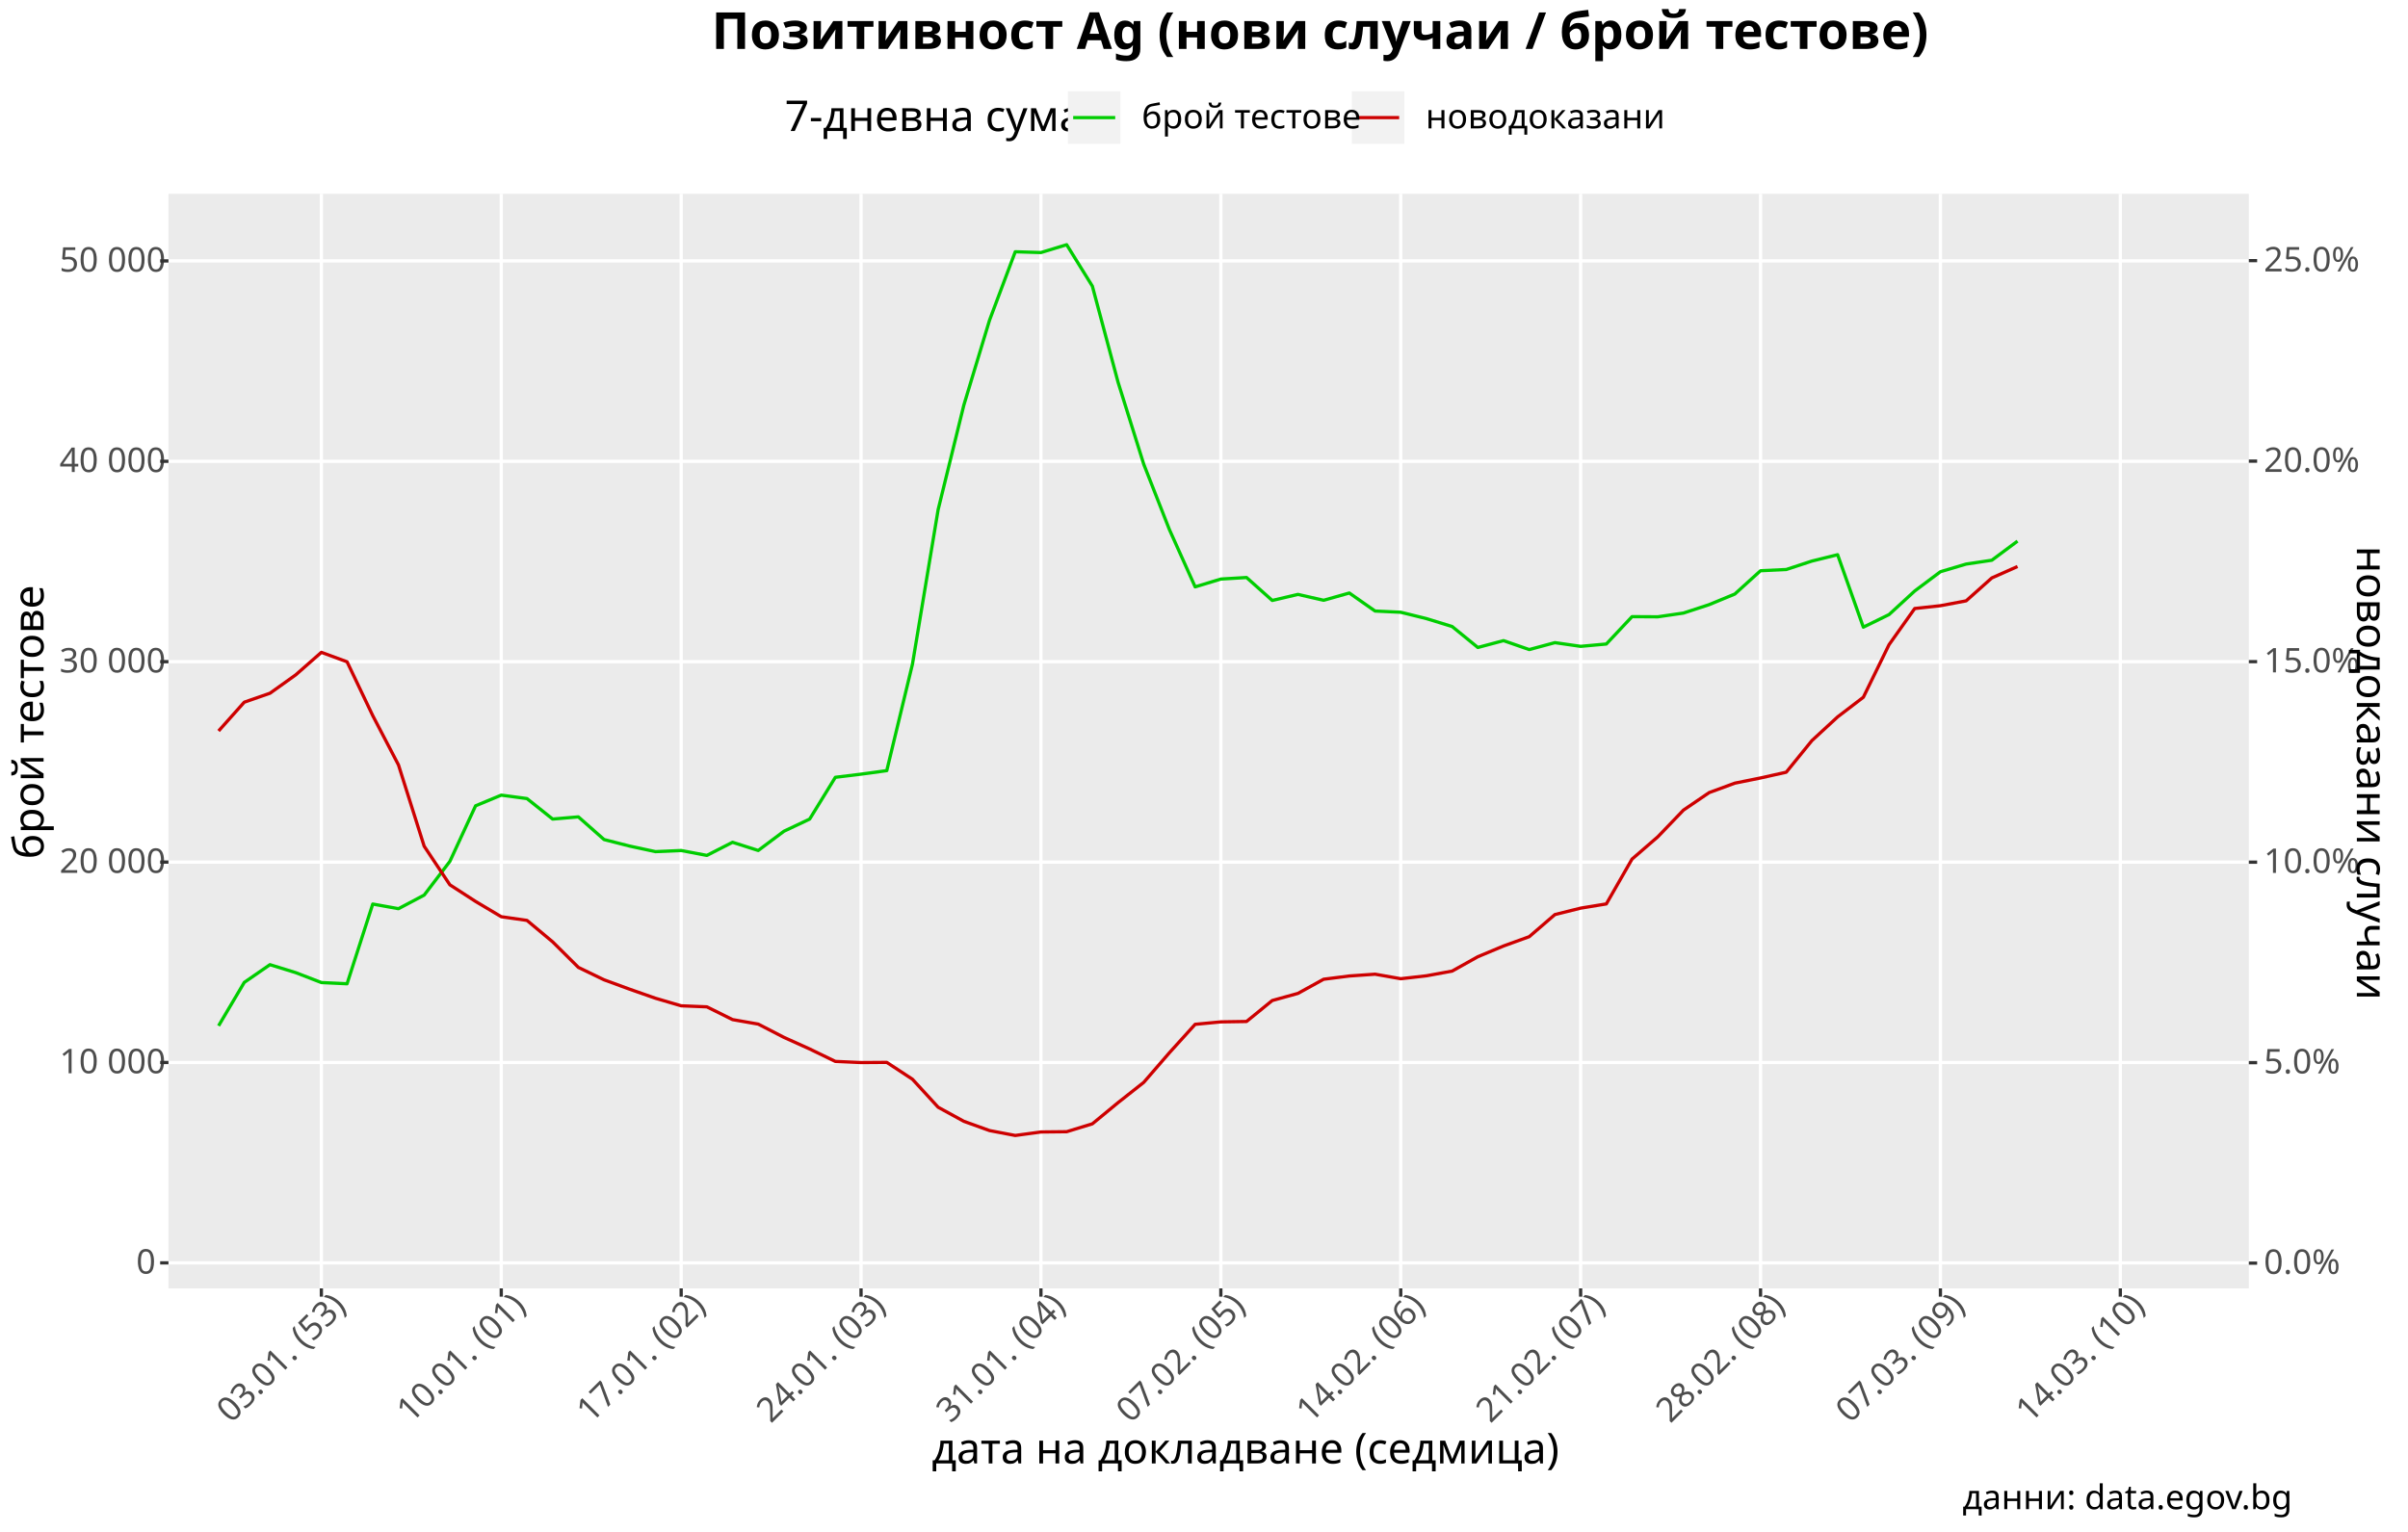
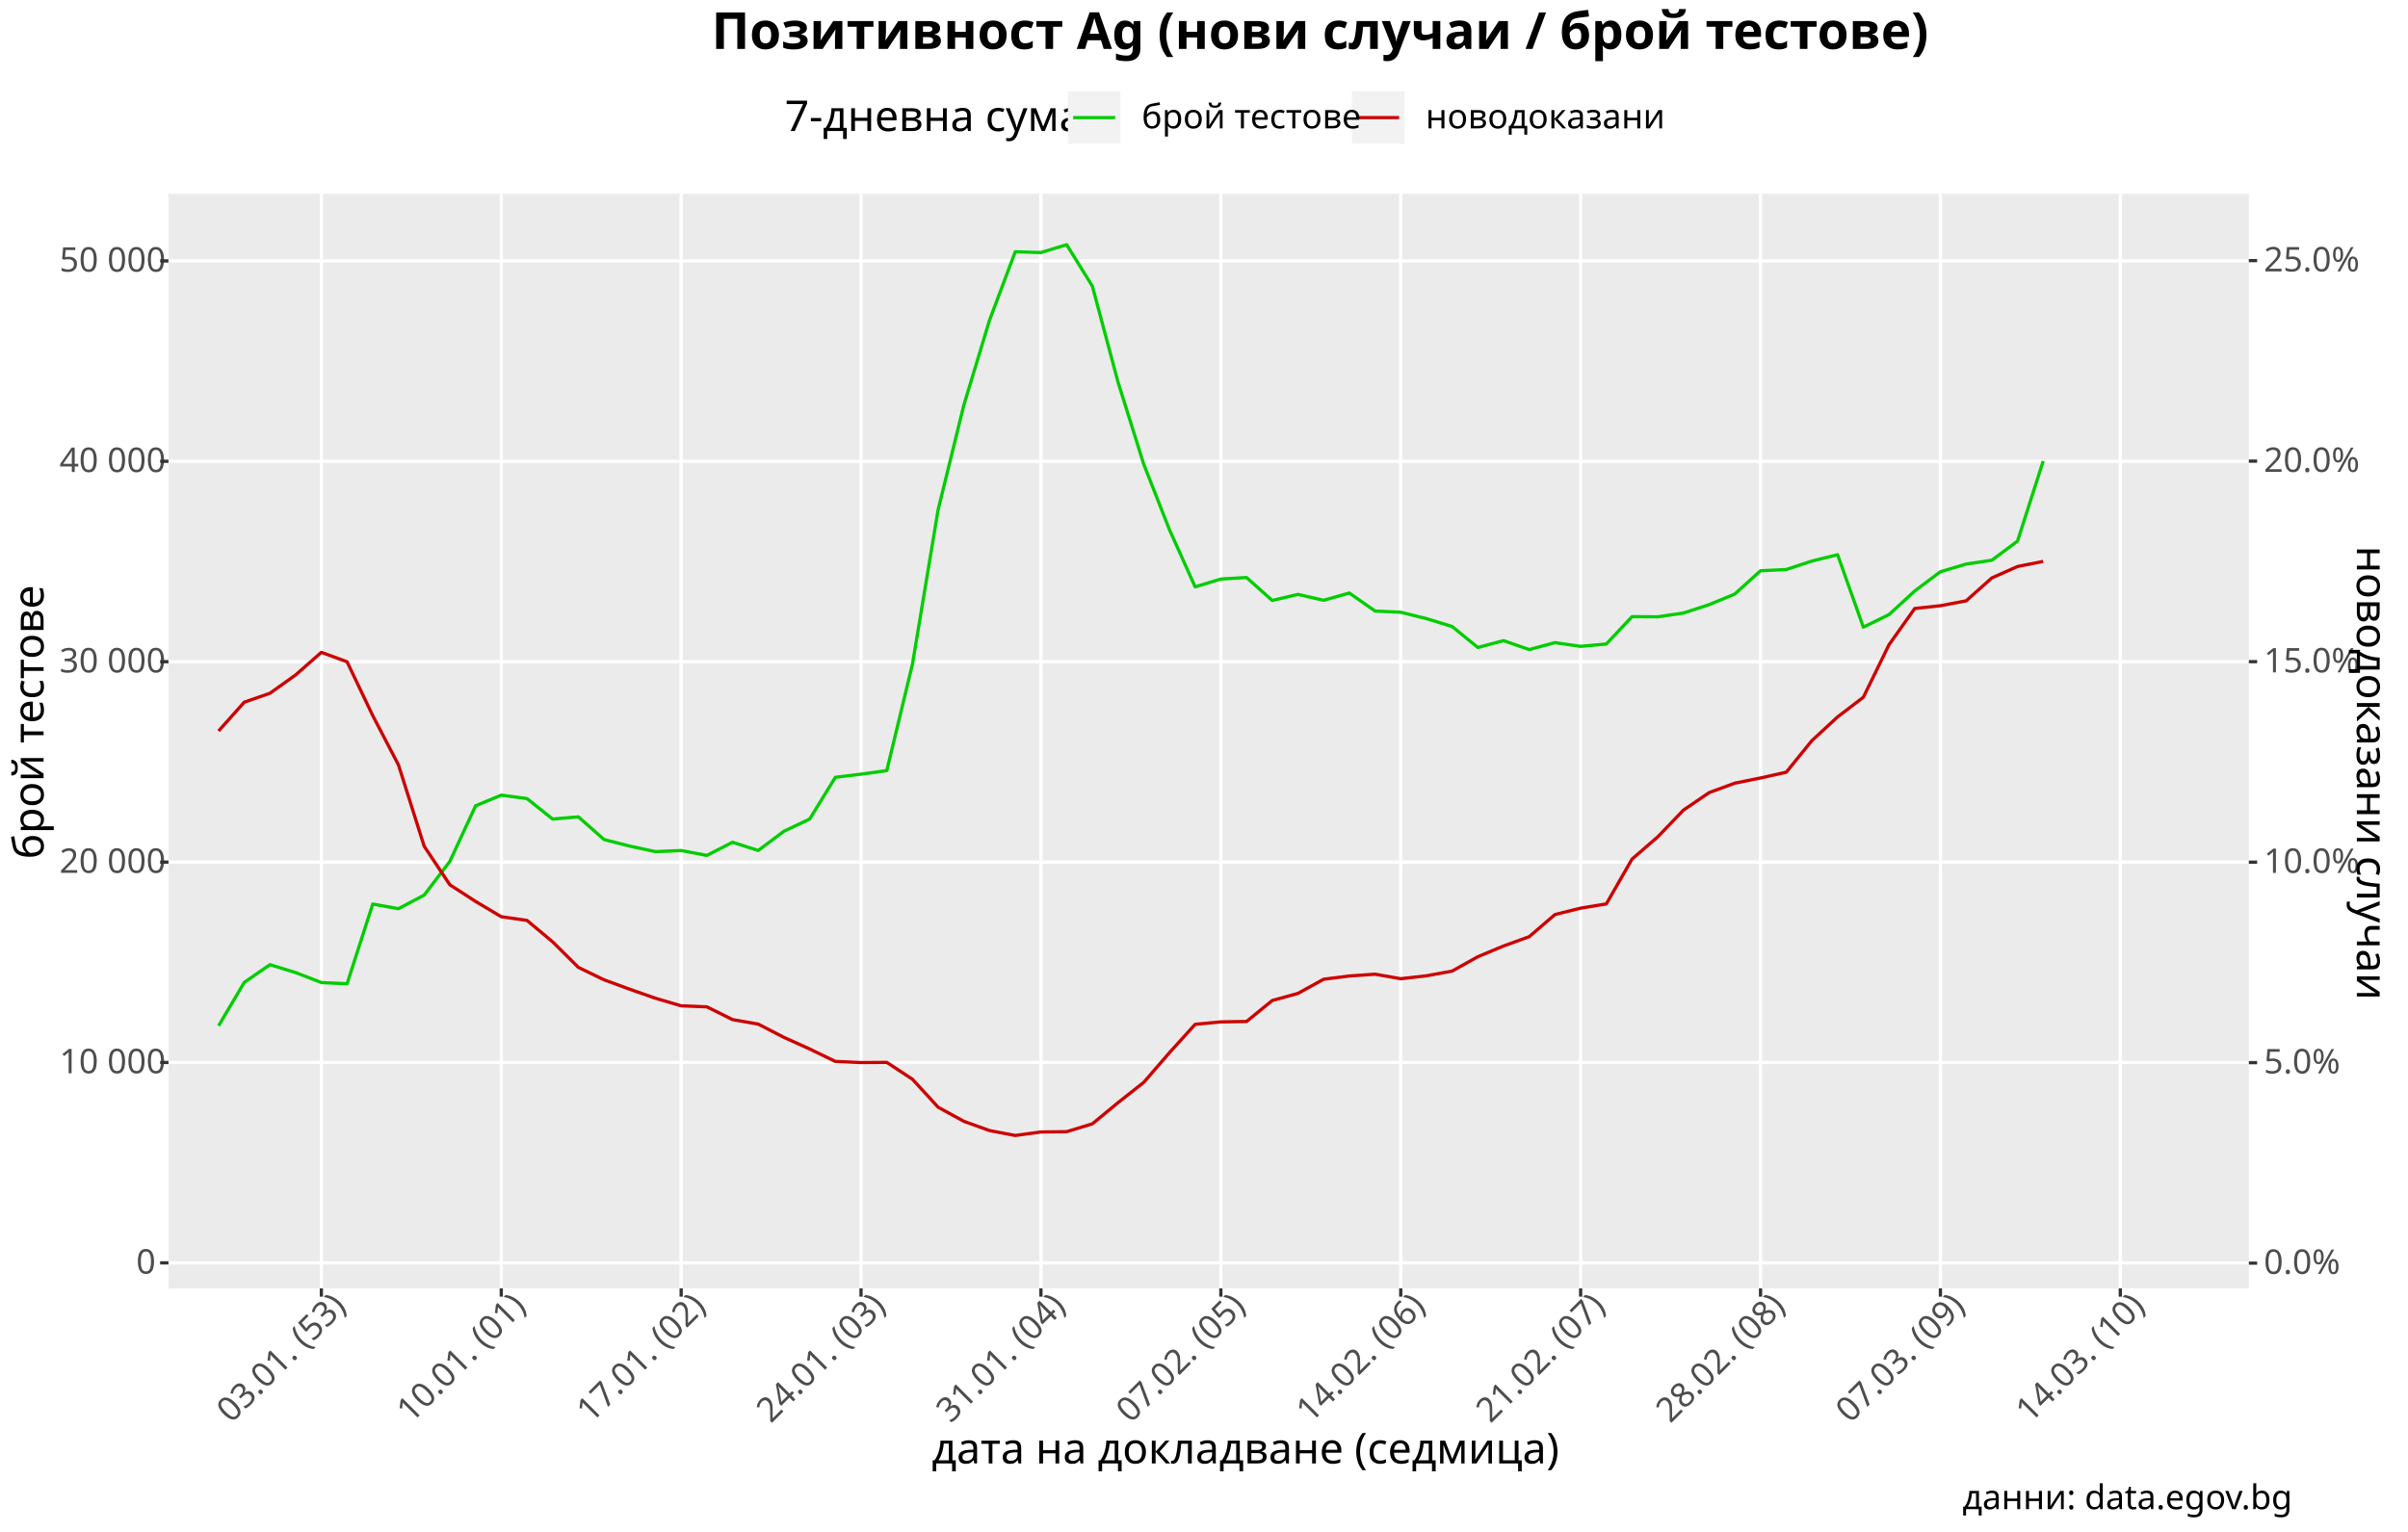
<svg xmlns="http://www.w3.org/2000/svg" viewBox="0 0 792.00 504.00">
  <defs>
    <style type="text/css">
    line, polyline, polygon, path, rect, circle {
      fill: none;
      stroke: #000000;
      stroke-linecap: round;
      stroke-linejoin: round;
      stroke-miterlimit: 10.00;
    }
  </style>
  </defs>
  <rect width="100%" height="100%" style="stroke: none; fill: #FFFFFF;" />
  <rect x="0.00" y="0.00" width="792.00" height="504.00" style="stroke-width: 1.07; stroke: #FFFFFF; fill: #FFFFFF;" />
  <defs>
    <clipPath id="cpNTUuNDF8NzM5LjY1fDQyMy44N3w2My43Nw==">
      <rect x="55.41" y="63.77" width="684.24" height="360.10" />
    </clipPath>
  </defs>
  <rect x="55.41" y="63.77" width="684.24" height="360.10" style="stroke-width: 1.07; stroke: none; fill: #EBEBEB;" clip-path="url(#cpNTUuNDF8NzM5LjY1fDQyMy44N3w2My43Nw==)" />
  <polyline points="55.41,415.49 739.65,415.49 " style="stroke-width: 1.07; stroke: #FFFFFF; stroke-linecap: butt;" clip-path="url(#cpNTUuNDF8NzM5LjY1fDQyMy44N3w2My43Nw==)" />
  <polyline points="55.41,349.56 739.65,349.56 " style="stroke-width: 1.07; stroke: #FFFFFF; stroke-linecap: butt;" clip-path="url(#cpNTUuNDF8NzM5LjY1fDQyMy44N3w2My43Nw==)" />
  <polyline points="55.41,283.63 739.65,283.63 " style="stroke-width: 1.07; stroke: #FFFFFF; stroke-linecap: butt;" clip-path="url(#cpNTUuNDF8NzM5LjY1fDQyMy44N3w2My43Nw==)" />
  <polyline points="55.41,217.70 739.65,217.70 " style="stroke-width: 1.07; stroke: #FFFFFF; stroke-linecap: butt;" clip-path="url(#cpNTUuNDF8NzM5LjY1fDQyMy44N3w2My43Nw==)" />
  <polyline points="55.41,151.77 739.65,151.77 " style="stroke-width: 1.07; stroke: #FFFFFF; stroke-linecap: butt;" clip-path="url(#cpNTUuNDF8NzM5LjY1fDQyMy44N3w2My43Nw==)" />
  <polyline points="55.41,85.84 739.65,85.84 " style="stroke-width: 1.07; stroke: #FFFFFF; stroke-linecap: butt;" clip-path="url(#cpNTUuNDF8NzM5LjY1fDQyMy44N3w2My43Nw==)" />
  <polyline points="105.70,423.87 105.70,63.77 " style="stroke-width: 1.07; stroke: #FFFFFF; stroke-linecap: butt;" clip-path="url(#cpNTUuNDF8NzM5LjY1fDQyMy44N3w2My43Nw==)" />
  <polyline points="164.87,423.87 164.87,63.77 " style="stroke-width: 1.07; stroke: #FFFFFF; stroke-linecap: butt;" clip-path="url(#cpNTUuNDF8NzM5LjY1fDQyMy44N3w2My43Nw==)" />
  <polyline points="224.04,423.87 224.04,63.77 " style="stroke-width: 1.07; stroke: #FFFFFF; stroke-linecap: butt;" clip-path="url(#cpNTUuNDF8NzM5LjY1fDQyMy44N3w2My43Nw==)" />
  <polyline points="283.20,423.87 283.20,63.77 " style="stroke-width: 1.07; stroke: #FFFFFF; stroke-linecap: butt;" clip-path="url(#cpNTUuNDF8NzM5LjY1fDQyMy44N3w2My43Nw==)" />
  <polyline points="342.37,423.87 342.37,63.77 " style="stroke-width: 1.07; stroke: #FFFFFF; stroke-linecap: butt;" clip-path="url(#cpNTUuNDF8NzM5LjY1fDQyMy44N3w2My43Nw==)" />
  <polyline points="401.54,423.87 401.54,63.77 " style="stroke-width: 1.07; stroke: #FFFFFF; stroke-linecap: butt;" clip-path="url(#cpNTUuNDF8NzM5LjY1fDQyMy44N3w2My43Nw==)" />
  <polyline points="460.71,423.87 460.71,63.77 " style="stroke-width: 1.07; stroke: #FFFFFF; stroke-linecap: butt;" clip-path="url(#cpNTUuNDF8NzM5LjY1fDQyMy44N3w2My43Nw==)" />
  <polyline points="519.88,423.87 519.88,63.77 " style="stroke-width: 1.07; stroke: #FFFFFF; stroke-linecap: butt;" clip-path="url(#cpNTUuNDF8NzM5LjY1fDQyMy44N3w2My43Nw==)" />
  <polyline points="579.05,423.87 579.05,63.77 " style="stroke-width: 1.07; stroke: #FFFFFF; stroke-linecap: butt;" clip-path="url(#cpNTUuNDF8NzM5LjY1fDQyMy44N3w2My43Nw==)" />
  <polyline points="638.21,423.87 638.21,63.77 " style="stroke-width: 1.07; stroke: #FFFFFF; stroke-linecap: butt;" clip-path="url(#cpNTUuNDF8NzM5LjY1fDQyMy44N3w2My43Nw==)" />
  <polyline points="697.38,423.87 697.38,63.77 " style="stroke-width: 1.07; stroke: #FFFFFF; stroke-linecap: butt;" clip-path="url(#cpNTUuNDF8NzM5LjY1fDQyMy44N3w2My43Nw==)" />
-   <polyline points="71.89,337.49 80.34,323.21 88.79,317.38 97.25,319.99 105.70,323.26 114.15,323.66 122.60,297.43 131.06,298.96 139.51,294.49 147.96,283.40 156.42,265.11 164.87,261.60 173.32,262.73 181.77,269.47 190.23,268.75 198.68,276.21 207.13,278.37 215.58,280.19 224.04,279.82 232.49,281.43 240.94,277.11 249.39,279.81 257.85,273.47 266.30,269.48 274.75,255.73 283.20,254.70 291.66,253.54 300.11,218.51 308.56,167.66 317.01,133.29 325.47,105.32 333.92,82.83 342.37,83.09 350.83,80.51 359.28,94.14 367.73,125.74 376.18,152.72 384.64,174.28 393.09,193.08 401.54,190.51 409.99,190.00 418.45,197.55 426.90,195.56 435.35,197.49 443.80,195.10 452.26,201.03 460.71,201.43 469.16,203.52 477.61,206.12 486.07,213.02 494.52,210.77 502.97,213.71 511.42,211.43 519.88,212.65 528.33,211.88 536.78,202.88 545.24,202.93 553.69,201.70 562.14,198.93 570.59,195.44 579.05,187.77 587.50,187.37 595.95,184.59 604.40,182.50 612.86,206.34 621.31,202.20 629.76,194.44 638.21,188.10 646.67,185.58 655.12,184.32 663.57,178.03 " style="stroke-width: 1.07; stroke: #00CD00; stroke-linecap: butt;" clip-path="url(#cpNTUuNDF8NzM5LjY1fDQyMy44N3w2My43Nw==)" />
-   <polyline points="71.89,240.49 80.34,231.02 88.79,228.08 97.25,222.04 105.70,214.62 114.15,217.73 122.60,235.44 131.06,251.66 139.51,278.40 147.96,291.10 156.42,296.57 164.87,301.60 173.32,302.81 181.77,309.87 190.23,318.27 198.68,322.36 207.13,325.46 215.58,328.42 224.04,330.91 232.49,331.25 240.94,335.45 249.39,336.93 257.85,341.30 266.30,345.11 274.75,349.21 283.20,349.58 291.66,349.52 300.11,355.07 308.56,364.28 317.01,368.91 325.47,371.96 333.92,373.57 342.37,372.42 350.83,372.33 359.28,369.74 367.73,362.77 376.18,356.10 384.64,346.33 393.09,337.00 401.54,336.20 409.99,336.07 418.45,329.17 426.90,326.83 435.35,322.17 443.80,321.10 452.26,320.51 460.71,322.00 469.16,321.04 477.61,319.49 486.07,314.76 494.52,311.23 502.97,308.17 511.42,300.89 519.88,298.78 528.33,297.39 536.78,282.64 545.24,275.33 553.69,266.53 562.14,260.77 570.59,257.66 579.05,255.95 587.50,254.06 595.95,243.65 604.40,235.86 612.86,229.40 621.31,212.10 629.76,200.20 638.21,199.28 646.67,197.68 655.12,190.14 663.57,186.38 " style="stroke-width: 1.07; stroke: #CD0000; stroke-linecap: butt;" clip-path="url(#cpNTUuNDF8NzM5LjY1fDQyMy44N3w2My43Nw==)" />
+   <polyline points="71.89,337.49 80.34,323.21 88.79,317.38 97.25,319.99 105.70,323.26 114.15,323.66 122.60,297.43 131.06,298.96 139.51,294.49 147.96,283.40 156.42,265.11 164.87,261.60 173.32,262.73 181.77,269.47 190.23,268.75 198.68,276.21 207.13,278.37 215.58,280.19 224.04,279.82 232.49,281.43 240.94,277.11 249.39,279.81 257.85,273.47 266.30,269.48 274.75,255.73 283.20,254.70 291.66,253.54 300.11,218.51 308.56,167.66 317.01,133.29 325.47,105.32 333.92,82.83 342.37,83.09 350.83,80.51 359.28,94.14 367.73,125.74 376.18,152.72 384.64,174.28 393.09,193.08 401.54,190.51 409.99,190.00 418.45,197.55 426.90,195.56 435.35,197.49 443.80,195.10 452.26,201.03 460.71,201.43 469.16,203.52 477.61,206.12 486.07,213.02 494.52,210.77 502.97,213.71 511.42,211.43 519.88,212.65 528.33,211.88 536.78,202.88 545.24,202.93 553.69,201.70 562.14,198.93 570.59,195.44 579.05,187.77 587.50,187.37 595.95,184.59 604.40,182.50 612.86,206.34 621.31,202.20 629.76,194.44 638.21,188.10 646.67,185.58 655.12,184.32 663.57,178.03 672.02,151.69 " style="stroke-width: 1.07; stroke: #00CD00; stroke-linecap: butt;" clip-path="url(#cpNTUuNDF8NzM5LjY1fDQyMy44N3w2My43Nw==)" />
+   <polyline points="71.89,240.49 80.34,231.02 88.79,228.08 97.25,222.04 105.70,214.62 114.15,217.73 122.60,235.44 131.06,251.66 139.51,278.40 147.96,291.10 156.42,296.57 164.87,301.60 173.32,302.81 181.77,309.87 190.23,318.27 198.68,322.36 207.13,325.46 215.58,328.42 224.04,330.91 232.49,331.25 240.94,335.45 249.39,336.93 257.85,341.30 266.30,345.11 274.75,349.21 283.20,349.58 291.66,349.52 300.11,355.07 308.56,364.28 317.01,368.91 325.47,371.96 333.92,373.57 342.37,372.42 350.83,372.33 359.28,369.74 367.73,362.77 376.18,356.10 384.64,346.33 393.09,337.00 401.54,336.20 409.99,336.07 418.45,329.17 426.90,326.83 435.35,322.17 443.80,321.10 452.26,320.51 460.71,322.00 469.16,321.04 477.61,319.49 486.07,314.76 494.52,311.23 502.97,308.17 511.42,300.89 519.88,298.78 528.33,297.39 536.78,282.64 545.24,275.33 553.69,266.53 562.14,260.77 570.59,257.66 579.05,255.95 587.50,254.06 595.95,243.65 604.40,235.86 612.86,229.40 621.31,212.10 629.76,200.20 638.21,199.28 646.67,197.68 655.12,190.14 663.57,186.38 672.02,184.70 " style="stroke-width: 1.07; stroke: #CD0000; stroke-linecap: butt;" clip-path="url(#cpNTUuNDF8NzM5LjY1fDQyMy44N3w2My43Nw==)" />
  <defs>
    <clipPath id="cpMC4wMHw3OTIuMDB8NTA0LjAwfDAuMDA=">
      <rect x="0.00" y="0.00" width="792.00" height="504.00" />
    </clipPath>
  </defs>
  <g clip-path="url(#cpMC4wMHw3OTIuMDB8NTA0LjAwfDAuMDA=)">
    <text x="44.80" y="419.03" style="font-size: 11.20px; fill: #4D4D4D; font-family: Calibri;" textLength="5.68px" lengthAdjust="spacingAndGlyphs">0</text>
  </g>
  <g clip-path="url(#cpMC4wMHw3OTIuMDB8NTA0LjAwfDAuMDA=)">
    <text x="19.56" y="353.10" style="font-size: 11.20px; fill: #4D4D4D; font-family: Calibri;" textLength="30.91px" lengthAdjust="spacingAndGlyphs">10 000</text>
  </g>
  <g clip-path="url(#cpMC4wMHw3OTIuMDB8NTA0LjAwfDAuMDA=)">
    <text x="19.56" y="287.17" style="font-size: 11.20px; fill: #4D4D4D; font-family: Calibri;" textLength="30.91px" lengthAdjust="spacingAndGlyphs">20 000</text>
  </g>
  <g clip-path="url(#cpMC4wMHw3OTIuMDB8NTA0LjAwfDAuMDA=)">
    <text x="19.56" y="221.24" style="font-size: 11.20px; fill: #4D4D4D; font-family: Calibri;" textLength="30.91px" lengthAdjust="spacingAndGlyphs">30 000</text>
  </g>
  <g clip-path="url(#cpMC4wMHw3OTIuMDB8NTA0LjAwfDAuMDA=)">
    <text x="19.56" y="155.30" style="font-size: 11.20px; fill: #4D4D4D; font-family: Calibri;" textLength="30.91px" lengthAdjust="spacingAndGlyphs">40 000</text>
  </g>
  <g clip-path="url(#cpMC4wMHw3OTIuMDB8NTA0LjAwfDAuMDA=)">
    <text x="19.56" y="89.37" style="font-size: 11.20px; fill: #4D4D4D; font-family: Calibri;" textLength="30.91px" lengthAdjust="spacingAndGlyphs">50 000</text>
  </g>
  <polyline points="52.67,415.49 55.41,415.49 " style="stroke-width: 1.07; stroke: #333333; stroke-linecap: butt;" clip-path="url(#cpMC4wMHw3OTIuMDB8NTA0LjAwfDAuMDA=)" />
  <polyline points="52.67,349.56 55.41,349.56 " style="stroke-width: 1.07; stroke: #333333; stroke-linecap: butt;" clip-path="url(#cpMC4wMHw3OTIuMDB8NTA0LjAwfDAuMDA=)" />
  <polyline points="52.67,283.63 55.41,283.63 " style="stroke-width: 1.07; stroke: #333333; stroke-linecap: butt;" clip-path="url(#cpMC4wMHw3OTIuMDB8NTA0LjAwfDAuMDA=)" />
  <polyline points="52.67,217.70 55.41,217.70 " style="stroke-width: 1.07; stroke: #333333; stroke-linecap: butt;" clip-path="url(#cpMC4wMHw3OTIuMDB8NTA0LjAwfDAuMDA=)" />
  <polyline points="52.67,151.77 55.41,151.77 " style="stroke-width: 1.07; stroke: #333333; stroke-linecap: butt;" clip-path="url(#cpMC4wMHw3OTIuMDB8NTA0LjAwfDAuMDA=)" />
  <polyline points="52.67,85.84 55.41,85.84 " style="stroke-width: 1.07; stroke: #333333; stroke-linecap: butt;" clip-path="url(#cpMC4wMHw3OTIuMDB8NTA0LjAwfDAuMDA=)" />
  <polyline points="739.65,415.58 742.38,415.58 " style="stroke-width: 1.07; stroke: #333333; stroke-linecap: butt;" clip-path="url(#cpMC4wMHw3OTIuMDB8NTA0LjAwfDAuMDA=)" />
  <polyline points="739.65,349.61 742.38,349.61 " style="stroke-width: 1.07; stroke: #333333; stroke-linecap: butt;" clip-path="url(#cpMC4wMHw3OTIuMDB8NTA0LjAwfDAuMDA=)" />
  <polyline points="739.65,283.65 742.38,283.65 " style="stroke-width: 1.07; stroke: #333333; stroke-linecap: butt;" clip-path="url(#cpMC4wMHw3OTIuMDB8NTA0LjAwfDAuMDA=)" />
  <polyline points="739.65,217.68 742.38,217.68 " style="stroke-width: 1.07; stroke: #333333; stroke-linecap: butt;" clip-path="url(#cpMC4wMHw3OTIuMDB8NTA0LjAwfDAuMDA=)" />
  <polyline points="739.65,151.72 742.38,151.72 " style="stroke-width: 1.07; stroke: #333333; stroke-linecap: butt;" clip-path="url(#cpMC4wMHw3OTIuMDB8NTA0LjAwfDAuMDA=)" />
  <polyline points="739.65,85.75 742.38,85.75 " style="stroke-width: 1.07; stroke: #333333; stroke-linecap: butt;" clip-path="url(#cpMC4wMHw3OTIuMDB8NTA0LjAwfDAuMDA=)" />
  <g clip-path="url(#cpMC4wMHw3OTIuMDB8NTA0LjAwfDAuMDA=)">
    <text x="744.58" y="419.11" style="font-size: 11.20px; fill: #4D4D4D; font-family: Calibri;" textLength="22.19px" lengthAdjust="spacingAndGlyphs">0.0%</text>
  </g>
  <g clip-path="url(#cpMC4wMHw3OTIuMDB8NTA0LjAwfDAuMDA=)">
    <text x="744.58" y="353.15" style="font-size: 11.20px; fill: #4D4D4D; font-family: Calibri;" textLength="22.19px" lengthAdjust="spacingAndGlyphs">5.0%</text>
  </g>
  <g clip-path="url(#cpMC4wMHw3OTIuMDB8NTA0LjAwfDAuMDA=)">
    <text x="744.58" y="287.18" style="font-size: 11.20px; fill: #4D4D4D; font-family: Calibri;" textLength="27.86px" lengthAdjust="spacingAndGlyphs">10.0%</text>
  </g>
  <g clip-path="url(#cpMC4wMHw3OTIuMDB8NTA0LjAwfDAuMDA=)">
    <text x="744.58" y="221.22" style="font-size: 11.20px; fill: #4D4D4D; font-family: Calibri;" textLength="27.86px" lengthAdjust="spacingAndGlyphs">15.0%</text>
  </g>
  <g clip-path="url(#cpMC4wMHw3OTIuMDB8NTA0LjAwfDAuMDA=)">
    <text x="744.58" y="155.26" style="font-size: 11.20px; fill: #4D4D4D; font-family: Calibri;" textLength="27.86px" lengthAdjust="spacingAndGlyphs">20.0%</text>
  </g>
  <g clip-path="url(#cpMC4wMHw3OTIuMDB8NTA0LjAwfDAuMDA=)">
    <text x="744.58" y="89.29" style="font-size: 11.20px; fill: #4D4D4D; font-family: Calibri;" textLength="27.86px" lengthAdjust="spacingAndGlyphs">25.0%</text>
  </g>
  <polyline points="105.70,426.61 105.70,423.87 " style="stroke-width: 1.07; stroke: #333333; stroke-linecap: butt;" clip-path="url(#cpMC4wMHw3OTIuMDB8NTA0LjAwfDAuMDA=)" />
  <polyline points="164.87,426.61 164.87,423.87 " style="stroke-width: 1.07; stroke: #333333; stroke-linecap: butt;" clip-path="url(#cpMC4wMHw3OTIuMDB8NTA0LjAwfDAuMDA=)" />
  <polyline points="224.04,426.61 224.04,423.87 " style="stroke-width: 1.07; stroke: #333333; stroke-linecap: butt;" clip-path="url(#cpMC4wMHw3OTIuMDB8NTA0LjAwfDAuMDA=)" />
  <polyline points="283.20,426.61 283.20,423.87 " style="stroke-width: 1.07; stroke: #333333; stroke-linecap: butt;" clip-path="url(#cpMC4wMHw3OTIuMDB8NTA0LjAwfDAuMDA=)" />
  <polyline points="342.37,426.61 342.37,423.87 " style="stroke-width: 1.07; stroke: #333333; stroke-linecap: butt;" clip-path="url(#cpMC4wMHw3OTIuMDB8NTA0LjAwfDAuMDA=)" />
  <polyline points="401.54,426.61 401.54,423.87 " style="stroke-width: 1.07; stroke: #333333; stroke-linecap: butt;" clip-path="url(#cpMC4wMHw3OTIuMDB8NTA0LjAwfDAuMDA=)" />
  <polyline points="460.71,426.61 460.71,423.87 " style="stroke-width: 1.07; stroke: #333333; stroke-linecap: butt;" clip-path="url(#cpMC4wMHw3OTIuMDB8NTA0LjAwfDAuMDA=)" />
  <polyline points="519.88,426.61 519.88,423.87 " style="stroke-width: 1.07; stroke: #333333; stroke-linecap: butt;" clip-path="url(#cpMC4wMHw3OTIuMDB8NTA0LjAwfDAuMDA=)" />
  <polyline points="579.05,426.61 579.05,423.87 " style="stroke-width: 1.07; stroke: #333333; stroke-linecap: butt;" clip-path="url(#cpMC4wMHw3OTIuMDB8NTA0LjAwfDAuMDA=)" />
  <polyline points="638.21,426.61 638.21,423.87 " style="stroke-width: 1.07; stroke: #333333; stroke-linecap: butt;" clip-path="url(#cpMC4wMHw3OTIuMDB8NTA0LjAwfDAuMDA=)" />
  <polyline points="697.38,426.61 697.38,423.87 " style="stroke-width: 1.07; stroke: #333333; stroke-linecap: butt;" clip-path="url(#cpMC4wMHw3OTIuMDB8NTA0LjAwfDAuMDA=)" />
  <g clip-path="url(#cpMC4wMHw3OTIuMDB8NTA0LjAwfDAuMDA=)">
    <text transform="translate(76.03,468.48) rotate(-45)" style="font-size: 11.20px; fill: #4D4D4D; font-family: Calibri;" textLength="49.04px" lengthAdjust="spacingAndGlyphs">03.01. (53)</text>
  </g>
  <g clip-path="url(#cpMC4wMHw3OTIuMDB8NTA0LjAwfDAuMDA=)">
    <text transform="translate(135.20,468.48) rotate(-45)" style="font-size: 11.20px; fill: #4D4D4D; font-family: Calibri;" textLength="49.04px" lengthAdjust="spacingAndGlyphs">10.01. (01)</text>
  </g>
  <g clip-path="url(#cpMC4wMHw3OTIuMDB8NTA0LjAwfDAuMDA=)">
    <text transform="translate(194.36,468.48) rotate(-45)" style="font-size: 11.20px; fill: #4D4D4D; font-family: Calibri;" textLength="49.04px" lengthAdjust="spacingAndGlyphs">17.01. (02)</text>
  </g>
  <g clip-path="url(#cpMC4wMHw3OTIuMDB8NTA0LjAwfDAuMDA=)">
    <text transform="translate(253.53,468.48) rotate(-45)" style="font-size: 11.20px; fill: #4D4D4D; font-family: Calibri;" textLength="49.04px" lengthAdjust="spacingAndGlyphs">24.01. (03)</text>
  </g>
  <g clip-path="url(#cpMC4wMHw3OTIuMDB8NTA0LjAwfDAuMDA=)">
    <text transform="translate(312.70,468.48) rotate(-45)" style="font-size: 11.20px; fill: #4D4D4D; font-family: Calibri;" textLength="49.04px" lengthAdjust="spacingAndGlyphs">31.01. (04)</text>
  </g>
  <g clip-path="url(#cpMC4wMHw3OTIuMDB8NTA0LjAwfDAuMDA=)">
    <text transform="translate(371.87,468.48) rotate(-45)" style="font-size: 11.20px; fill: #4D4D4D; font-family: Calibri;" textLength="49.04px" lengthAdjust="spacingAndGlyphs">07.02. (05)</text>
  </g>
  <g clip-path="url(#cpMC4wMHw3OTIuMDB8NTA0LjAwfDAuMDA=)">
    <text transform="translate(431.04,468.48) rotate(-45)" style="font-size: 11.20px; fill: #4D4D4D; font-family: Calibri;" textLength="49.04px" lengthAdjust="spacingAndGlyphs">14.02. (06)</text>
  </g>
  <g clip-path="url(#cpMC4wMHw3OTIuMDB8NTA0LjAwfDAuMDA=)">
    <text transform="translate(490.21,468.48) rotate(-45)" style="font-size: 11.20px; fill: #4D4D4D; font-family: Calibri;" textLength="49.04px" lengthAdjust="spacingAndGlyphs">21.02. (07)</text>
  </g>
  <g clip-path="url(#cpMC4wMHw3OTIuMDB8NTA0LjAwfDAuMDA=)">
    <text transform="translate(549.37,468.48) rotate(-45)" style="font-size: 11.20px; fill: #4D4D4D; font-family: Calibri;" textLength="49.04px" lengthAdjust="spacingAndGlyphs">28.02. (08)</text>
  </g>
  <g clip-path="url(#cpMC4wMHw3OTIuMDB8NTA0LjAwfDAuMDA=)">
    <text transform="translate(608.54,468.48) rotate(-45)" style="font-size: 11.20px; fill: #4D4D4D; font-family: Calibri;" textLength="49.04px" lengthAdjust="spacingAndGlyphs">07.03. (09)</text>
  </g>
  <g clip-path="url(#cpMC4wMHw3OTIuMDB8NTA0LjAwfDAuMDA=)">
    <text transform="translate(667.71,468.48) rotate(-45)" style="font-size: 11.20px; fill: #4D4D4D; font-family: Calibri;" textLength="49.04px" lengthAdjust="spacingAndGlyphs">14.03. (10)</text>
  </g>
  <g clip-path="url(#cpMC4wMHw3OTIuMDB8NTA0LjAwfDAuMDA=)">
    <text x="306.50" y="481.47" style="font-size: 14.00px; font-family: Calibri;" textLength="182.06px" lengthAdjust="spacingAndGlyphs">дата на докладване (седмица)</text>
  </g>
  <g clip-path="url(#cpMC4wMHw3OTIuMDB8NTA0LjAwfDAuMDA=)">
    <text transform="translate(14.33,282.67) rotate(-90)" style="font-size: 14.00px; font-family: Calibri;" textLength="77.71px" lengthAdjust="spacingAndGlyphs">брой тестове</text>
  </g>
  <g clip-path="url(#cpMC4wMHw3OTIuMDB8NTA0LjAwfDAuMDA=)">
    <text transform="translate(775.18,179.60) rotate(90)" style="font-size: 14.00px; font-family: Calibri;" textLength="128.43px" lengthAdjust="spacingAndGlyphs">новодоказани случаи</text>
  </g>
  <rect x="252.65" y="24.57" width="289.75" height="28.24" style="stroke-width: 1.07; stroke: none; fill: #FFFFFF;" clip-path="url(#cpMC4wMHw3OTIuMDB8NTA0LjAwfDAuMDA=)" />
  <g clip-path="url(#cpMC4wMHw3OTIuMDB8NTA0LjAwfDAuMDA=)">
    <text x="258.13" y="43.11" style="font-size: 14.00px; font-family: Calibri;" textLength="86.14px" lengthAdjust="spacingAndGlyphs">7-дневна сума</text>
  </g>
  <rect x="351.24" y="30.05" width="17.28" height="17.28" style="stroke-width: 1.07; stroke: none; fill: #F2F2F2;" clip-path="url(#cpMC4wMHw3OTIuMDB8NTA0LjAwfDAuMDA=)" />
  <line x1="352.97" y1="38.69" x2="366.80" y2="38.69" style="stroke-width: 1.07; stroke: #00CD00; stroke-linecap: butt;" clip-path="url(#cpMC4wMHw3OTIuMDB8NTA0LjAwfDAuMDA=)" />
  <rect x="444.64" y="30.05" width="17.28" height="17.28" style="stroke-width: 1.07; stroke: none; fill: #F2F2F2;" clip-path="url(#cpMC4wMHw3OTIuMDB8NTA0LjAwfDAuMDA=)" />
  <line x1="446.37" y1="38.69" x2="460.19" y2="38.69" style="stroke-width: 1.07; stroke: #CD0000; stroke-linecap: butt;" clip-path="url(#cpMC4wMHw3OTIuMDB8NTA0LjAwfDAuMDA=)" />
  <g clip-path="url(#cpMC4wMHw3OTIuMDB8NTA0LjAwfDAuMDA=)">
    <text x="375.50" y="42.23" style="font-size: 11.20px; font-family: Calibri;" textLength="62.17px" lengthAdjust="spacingAndGlyphs">брой тестове</text>
  </g>
  <g clip-path="url(#cpMC4wMHw3OTIuMDB8NTA0LjAwfDAuMDA=)">
    <text x="468.89" y="42.23" style="font-size: 11.20px; font-family: Calibri;" textLength="68.03px" lengthAdjust="spacingAndGlyphs">новодоказани</text>
  </g>
  <g clip-path="url(#cpMC4wMHw3OTIuMDB8NTA0LjAwfDAuMDA=)">
    <text x="234.04" y="16.09" style="font-size: 16.80px; font-weight: bold; font-family: Calibri;" textLength="326.98px" lengthAdjust="spacingAndGlyphs">Позитивност Ag (нови случаи / брой тестове)</text>
  </g>
  <g clip-path="url(#cpMC4wMHw3OTIuMDB8NTA0LjAwfDAuMDA=)">
    <text x="645.48" y="496.52" style="font-size: 11.20px; font-family: Calibri;" textLength="94.16px" lengthAdjust="spacingAndGlyphs">данни: data.egov.bg</text>
  </g>
</svg>
